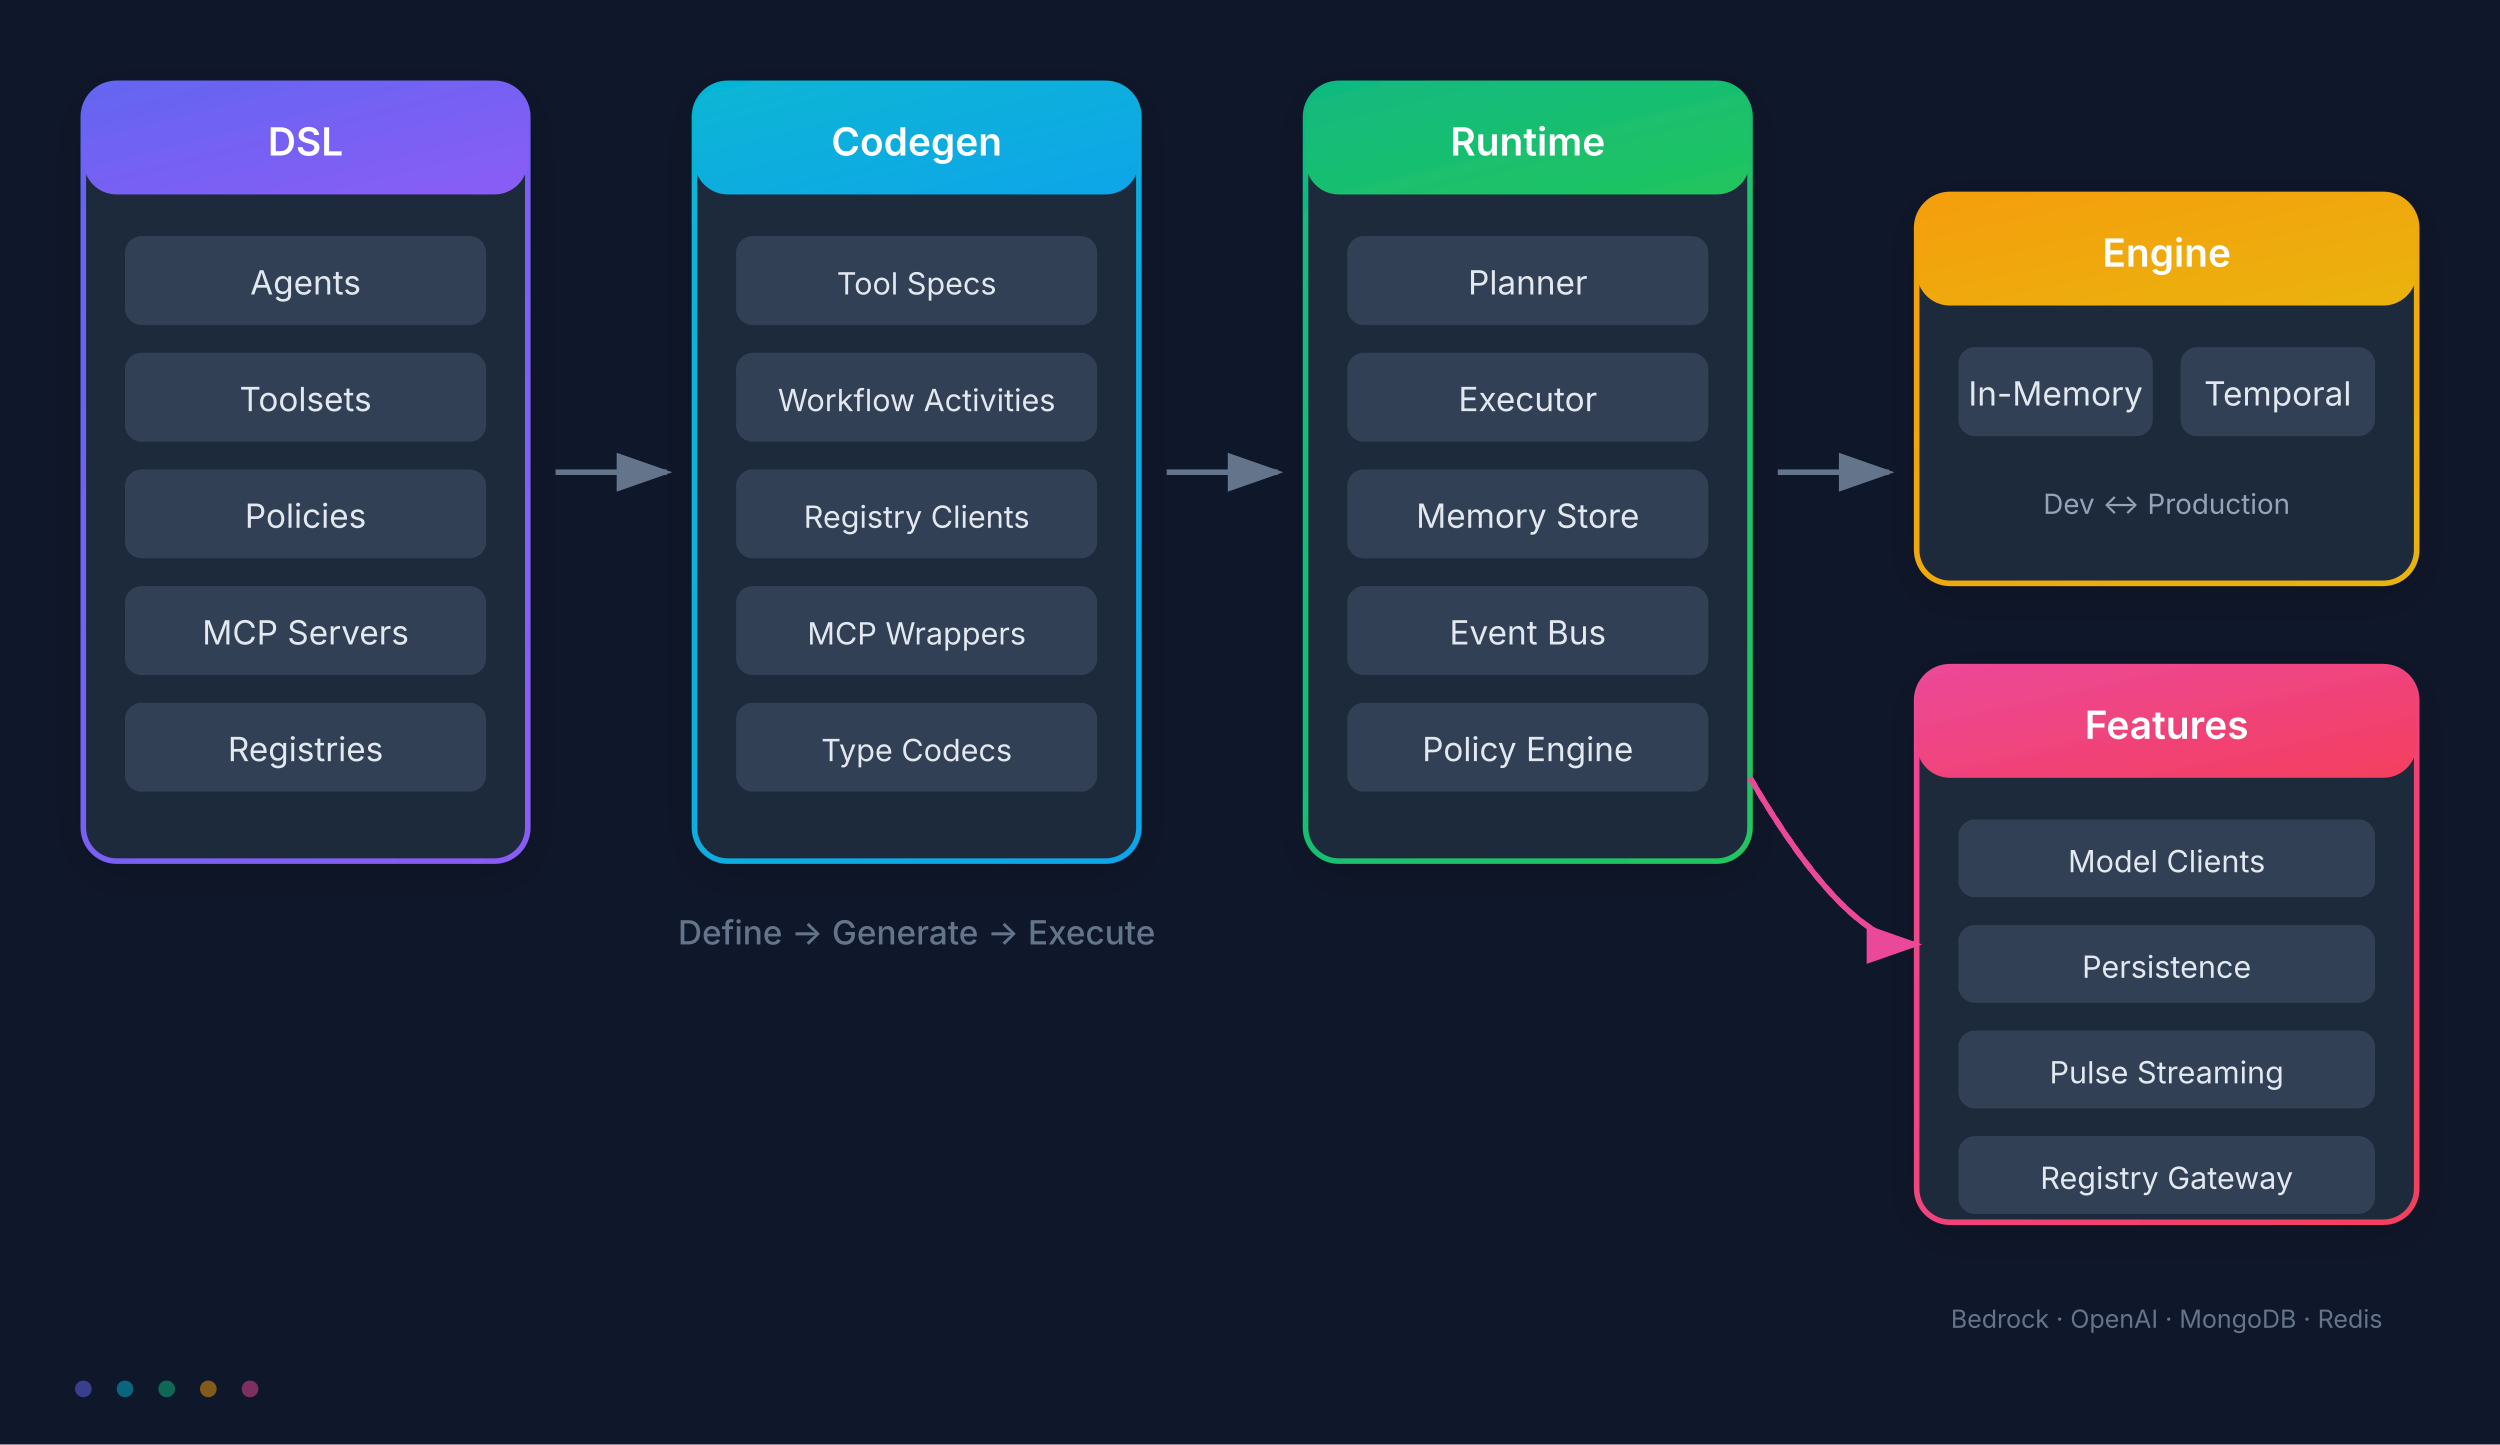
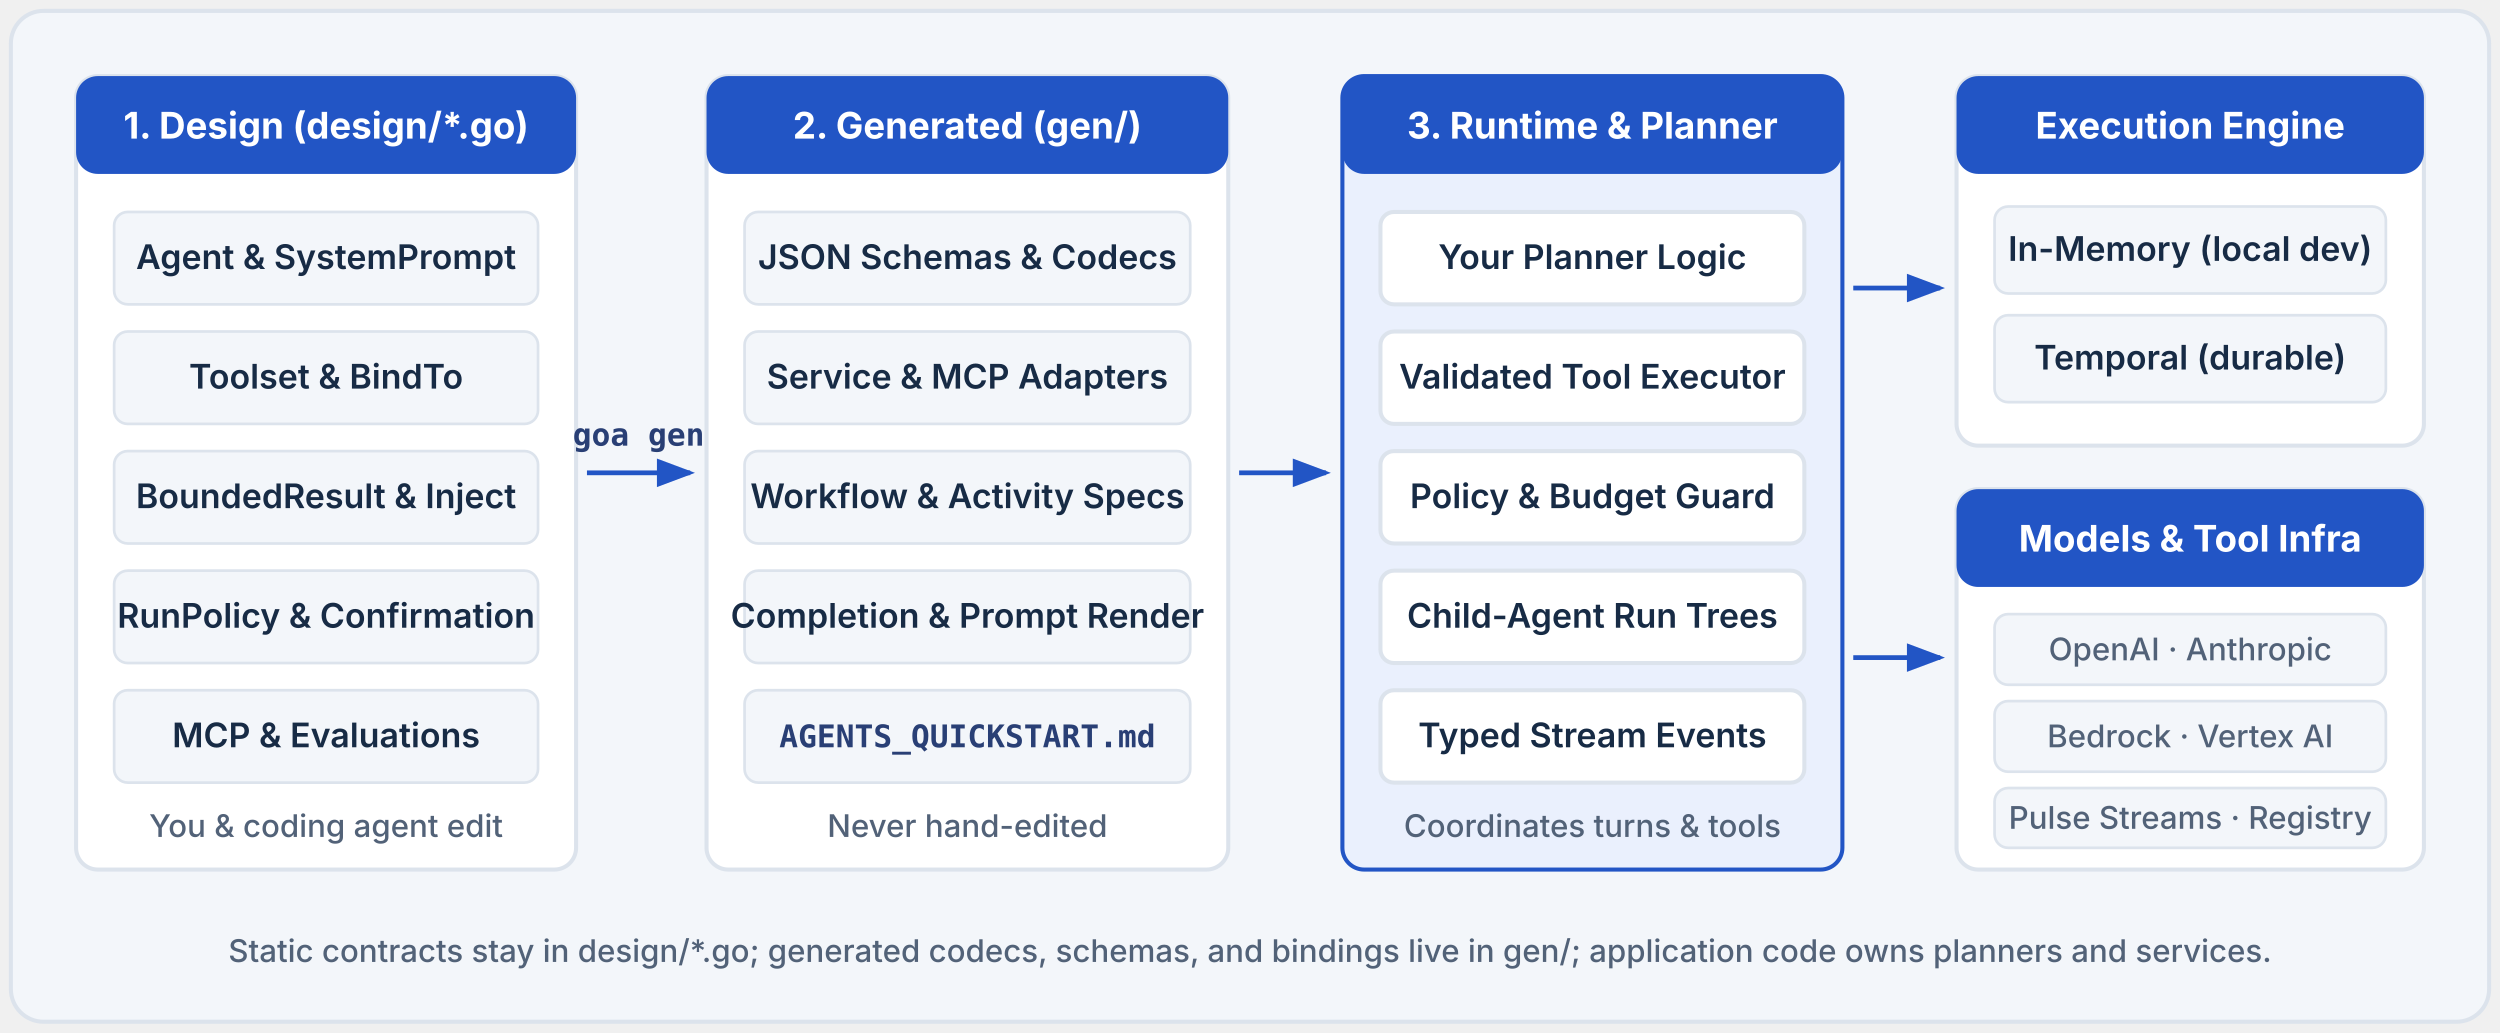
- <svg xmlns="http://www.w3.org/2000/svg" viewBox="0 0 900 520" fill="none">
+ <svg xmlns="http://www.w3.org/2000/svg" viewBox="0 0 920 380" role="img" aria-label="Goa-AI architecture: Design DSL compiles into generated typed packages, executed by the Runtime over In-Memory or Temporal engines and model/tool adapters">
+   <style>
+     .bg { fill: #f3f6fa; stroke: #dce3ec; stroke-width: 1.5; }
+     .panel { fill: #ffffff; stroke: #dce3ec; stroke-width: 1.5; }
+     .panel-accent { fill: #eaf0fd; stroke: #2255c5; stroke-width: 1.5; }
+     .head { fill: #2255c5; }
+     .head-ink { fill: #ffffff; font: 700 13.5px -apple-system, BlinkMacSystemFont, "Segoe UI", sans-serif; }
+     .chip { fill: #f3f6fa; stroke: #dce3ec; stroke-width: 1; }
+     .ink { fill: #172b45; font: 600 12.5px -apple-system, BlinkMacSystemFont, "Segoe UI", sans-serif; }
+     .muted { fill: #526278; font: 500 11.5px -apple-system, BlinkMacSystemFont, "Segoe UI", sans-serif; }
+     .mono { fill: #293f75; font: 600 11.5px "SFMono-Regular", Consolas, monospace; }
+     .wire { stroke: #2255c5; stroke-width: 1.75; fill: none; }
+     .arrow { fill: #2255c5; }
+     @media (prefers-color-scheme: dark) {
+       .bg { fill: #192a40; stroke: #35475e; }
+       .panel { fill: #1b2d43; stroke: #35475e; }
+       .panel-accent { fill: #293f60; stroke: #a9c5ff; }
+       .head { fill: #293f60; }
+       .head-ink { fill: #edf2f9; }
+       .chip { fill: #142133; stroke: #35475e; }
+       .ink { fill: #edf2f9; }
+       .muted { fill: #b0bfd1; }
+       .mono { fill: #c2d5ff; }
+       .wire { stroke: #a9c5ff; }
+       .arrow { fill: #a9c5ff; }
+     }
+   </style>
  <defs>
-     <linearGradient id="dslGrad" x1="0%" y1="0%" x2="100%" y2="100%">
-       <stop offset="0%" stop-color="#6366f1" />
-       <stop offset="100%" stop-color="#8b5cf6" />
-     </linearGradient>
-     <linearGradient id="codegenGrad" x1="0%" y1="0%" x2="100%" y2="100%">
-       <stop offset="0%" stop-color="#06b6d4" />
-       <stop offset="100%" stop-color="#0ea5e9" />
-     </linearGradient>
-     <linearGradient id="runtimeGrad" x1="0%" y1="0%" x2="100%" y2="100%">
-       <stop offset="0%" stop-color="#10b981" />
-       <stop offset="100%" stop-color="#22c55e" />
-     </linearGradient>
-     <linearGradient id="engineGrad" x1="0%" y1="0%" x2="100%" y2="100%">
-       <stop offset="0%" stop-color="#f59e0b" />
-       <stop offset="100%" stop-color="#eab308" />
-     </linearGradient>
-     <linearGradient id="featuresGrad" x1="0%" y1="0%" x2="100%" y2="100%">
-       <stop offset="0%" stop-color="#ec4899" />
-       <stop offset="100%" stop-color="#f43f5e" />
-     </linearGradient>
-     <linearGradient id="arrowGrad" x1="0%" y1="0%" x2="100%" y2="0%">
-       <stop offset="0%" stop-color="#64748b" />
-       <stop offset="100%" stop-color="#94a3b8" />
-     </linearGradient>
-     <filter id="shadow" x="-10%" y="-10%" width="120%" height="120%">
-       <feDropShadow dx="0" dy="4" stdDeviation="8" flood-color="#000" flood-opacity="0.15" />
-     </filter>
-     <marker id="arrowhead" markerWidth="10" markerHeight="7" refX="9" refY="3.5" orient="auto">
-       <polygon points="0 0, 10 3.5, 0 7" fill="#64748b" />
-     </marker>
-     <marker id="arrowheadBi" markerWidth="10" markerHeight="7" refX="9" refY="3.5" orient="auto">
-       <polygon points="0 0, 10 3.5, 0 7" fill="#ec4899" />
+     <marker id="arr" markerWidth="8" markerHeight="6" refX="7" refY="3" orient="auto">
+       <polygon points="0 0, 8 3, 0 6" class="arrow" />
    </marker>
  </defs>
-   <rect width="900" height="520" fill="#0f172a" />
-   <g filter="url(#shadow)">
-     <rect x="30" y="30" width="160" height="280" rx="12" fill="#1e293b" stroke="url(#dslGrad)" stroke-width="2" />
-     <rect x="30" y="30" width="160" height="40" rx="12" fill="url(#dslGrad)" />
-     <text x="110" y="56" text-anchor="middle" fill="white" font-family="Inter, system-ui, sans-serif" font-size="14" font-weight="600">DSL</text>
-     <g fill="#e2e8f0" font-family="Inter, system-ui, sans-serif" font-size="12">
-       <rect x="45" y="85" width="130" height="32" rx="6" fill="#334155" />
-       <text x="110" y="106" text-anchor="middle">Agents</text>
-       <rect x="45" y="127" width="130" height="32" rx="6" fill="#334155" />
-       <text x="110" y="148" text-anchor="middle">Toolsets</text>
-       <rect x="45" y="169" width="130" height="32" rx="6" fill="#334155" />
-       <text x="110" y="190" text-anchor="middle">Policies</text>
-       <rect x="45" y="211" width="130" height="32" rx="6" fill="#334155" />
-       <text x="110" y="232" text-anchor="middle">MCP Servers</text>
-       <rect x="45" y="253" width="130" height="32" rx="6" fill="#334155" />
-       <text x="110" y="274" text-anchor="middle">Registries</text>
-     </g>
-   </g>
-   <path d="M 200 170 L 240 170" stroke="#64748b" stroke-width="2" marker-end="url(#arrowhead)" />
-   <g filter="url(#shadow)">
-     <rect x="250" y="30" width="160" height="280" rx="12" fill="#1e293b" stroke="url(#codegenGrad)" stroke-width="2" />
-     <rect x="250" y="30" width="160" height="40" rx="12" fill="url(#codegenGrad)" />
-     <text x="330" y="56" text-anchor="middle" fill="white" font-family="Inter, system-ui, sans-serif" font-size="14" font-weight="600">Codegen</text>
-     <g fill="#e2e8f0" font-family="Inter, system-ui, sans-serif" font-size="11">
-       <rect x="265" y="85" width="130" height="32" rx="6" fill="#334155" />
-       <text x="330" y="106" text-anchor="middle">Tool Specs</text>
-       <rect x="265" y="127" width="130" height="32" rx="6" fill="#334155" />
-       <text x="330" y="148" text-anchor="middle">Workflow Activities</text>
-       <rect x="265" y="169" width="130" height="32" rx="6" fill="#334155" />
-       <text x="330" y="190" text-anchor="middle">Registry Clients</text>
-       <rect x="265" y="211" width="130" height="32" rx="6" fill="#334155" />
-       <text x="330" y="232" text-anchor="middle">MCP Wrappers</text>
-       <rect x="265" y="253" width="130" height="32" rx="6" fill="#334155" />
-       <text x="330" y="274" text-anchor="middle">Type Codecs</text>
-     </g>
-   </g>
-   <path d="M 420 170 L 460 170" stroke="#64748b" stroke-width="2" marker-end="url(#arrowhead)" />
-   <g filter="url(#shadow)">
-     <rect x="470" y="30" width="160" height="280" rx="12" fill="#1e293b" stroke="url(#runtimeGrad)" stroke-width="2" />
-     <rect x="470" y="30" width="160" height="40" rx="12" fill="url(#runtimeGrad)" />
-     <text x="550" y="56" text-anchor="middle" fill="white" font-family="Inter, system-ui, sans-serif" font-size="14" font-weight="600">Runtime</text>
-     <g fill="#e2e8f0" font-family="Inter, system-ui, sans-serif" font-size="12">
-       <rect x="485" y="85" width="130" height="32" rx="6" fill="#334155" />
-       <text x="550" y="106" text-anchor="middle">Planner</text>
-       <rect x="485" y="127" width="130" height="32" rx="6" fill="#334155" />
-       <text x="550" y="148" text-anchor="middle">Executor</text>
-       <rect x="485" y="169" width="130" height="32" rx="6" fill="#334155" />
-       <text x="550" y="190" text-anchor="middle">Memory Store</text>
-       <rect x="485" y="211" width="130" height="32" rx="6" fill="#334155" />
-       <text x="550" y="232" text-anchor="middle">Event Bus</text>
-       <rect x="485" y="253" width="130" height="32" rx="6" fill="#334155" />
-       <text x="550" y="274" text-anchor="middle">Policy Engine</text>
-     </g>
-   </g>
-   <path d="M 640 170 L 680 170" stroke="#64748b" stroke-width="2" marker-end="url(#arrowhead)" />
-   <g filter="url(#shadow)">
-     <rect x="690" y="70" width="180" height="140" rx="12" fill="#1e293b" stroke="url(#engineGrad)" stroke-width="2" />
-     <rect x="690" y="70" width="180" height="40" rx="12" fill="url(#engineGrad)" />
-     <text x="780" y="96" text-anchor="middle" fill="white" font-family="Inter, system-ui, sans-serif" font-size="14" font-weight="600">Engine</text>
-     <g fill="#e2e8f0" font-family="Inter, system-ui, sans-serif" font-size="12">
-       <rect x="705" y="125" width="70" height="32" rx="6" fill="#334155" />
-       <text x="740" y="146" text-anchor="middle">In-Memory</text>
-       <rect x="785" y="125" width="70" height="32" rx="6" fill="#334155" />
-       <text x="820" y="146" text-anchor="middle">Temporal</text>
-       <text x="780" y="185" text-anchor="middle" fill="#94a3b8" font-size="10">Dev ↔ Production</text>
-     </g>
-   </g>
-   <g filter="url(#shadow)">
-     <rect x="690" y="240" width="180" height="200" rx="12" fill="#1e293b" stroke="url(#featuresGrad)" stroke-width="2" />
-     <rect x="690" y="240" width="180" height="40" rx="12" fill="url(#featuresGrad)" />
-     <text x="780" y="266" text-anchor="middle" fill="white" font-family="Inter, system-ui, sans-serif" font-size="14" font-weight="600">Features</text>
-     <g fill="#e2e8f0" font-family="Inter, system-ui, sans-serif" font-size="11">
-       <rect x="705" y="295" width="150" height="28" rx="6" fill="#334155" />
-       <text x="780" y="314" text-anchor="middle">Model Clients</text>
-       <rect x="705" y="333" width="150" height="28" rx="6" fill="#334155" />
-       <text x="780" y="352" text-anchor="middle">Persistence</text>
-       <rect x="705" y="371" width="150" height="28" rx="6" fill="#334155" />
-       <text x="780" y="390" text-anchor="middle">Pulse Streaming</text>
-       <rect x="705" y="409" width="150" height="28" rx="6" fill="#334155" />
-       <text x="780" y="428" text-anchor="middle">Registry Gateway</text>
-     </g>
-   </g>
-   <path d="M 630 280 Q 665 340 690 340" stroke="#ec4899" stroke-width="2" fill="none" marker-end="url(#arrowheadBi)" />
-   <path d="M 690 340 Q 665 340 630 280" stroke="#ec4899" stroke-width="2" fill="none" stroke-dasharray="4 2" />
-   <g fill="#64748b" font-family="Inter, system-ui, sans-serif" font-size="9">
-     <text x="780" y="478" text-anchor="middle">Bedrock · OpenAI · MongoDB · Redis</text>
-   </g>
-   <text x="330" y="340" text-anchor="middle" fill="#64748b" font-family="Inter, system-ui, sans-serif" font-size="12" font-weight="500">Define → Generate → Execute</text>
-   <circle cx="30" cy="500" r="3" fill="#6366f1" opacity="0.5" />
-   <circle cx="45" cy="500" r="3" fill="#06b6d4" opacity="0.5" />
-   <circle cx="60" cy="500" r="3" fill="#10b981" opacity="0.5" />
-   <circle cx="75" cy="500" r="3" fill="#f59e0b" opacity="0.5" />
-   <circle cx="90" cy="500" r="3" fill="#ec4899" opacity="0.5" />
+   <rect x="4" y="4" width="912" height="372" rx="12" class="bg" />
+   <rect x="28" y="28" width="184" height="292" rx="8" class="panel" />
+   <rect x="28" y="28" width="184" height="36" rx="8" class="head" />
+   <text x="120" y="51" text-anchor="middle" class="head-ink">1. Design (design/*.go)</text>
+   <rect x="42" y="78" width="156" height="34" rx="5" class="chip" />
+   <text x="120" y="99" text-anchor="middle" class="ink">Agent &amp; SystemPrompt</text>
+   <rect x="42" y="122" width="156" height="34" rx="5" class="chip" />
+   <text x="120" y="143" text-anchor="middle" class="ink">Toolset &amp; BindTo</text>
+   <rect x="42" y="166" width="156" height="34" rx="5" class="chip" />
+   <text x="120" y="187" text-anchor="middle" class="ink">BoundedResult &amp; Inject</text>
+   <rect x="42" y="210" width="156" height="34" rx="5" class="chip" />
+   <text x="120" y="231" text-anchor="middle" class="ink">RunPolicy &amp; Confirmation</text>
+   <rect x="42" y="254" width="156" height="34" rx="5" class="chip" />
+   <text x="120" y="275" text-anchor="middle" class="ink">MCP &amp; Evaluations</text>
+   <text x="120" y="308" text-anchor="middle" class="muted">You &amp; coding agent edit</text>
+   <line x1="216" y1="174" x2="254" y2="174" class="wire" marker-end="url(#arr)" />
+   <text x="235" y="164" text-anchor="middle" class="mono">goa gen</text>
+   <rect x="260" y="28" width="192" height="292" rx="8" class="panel" />
+   <rect x="260" y="28" width="192" height="36" rx="8" class="head" />
+   <text x="356" y="51" text-anchor="middle" class="head-ink">2. Generated (gen/)</text>
+   <rect x="274" y="78" width="164" height="34" rx="5" class="chip" />
+   <text x="356" y="99" text-anchor="middle" class="ink">JSON Schemas &amp; Codecs</text>
+   <rect x="274" y="122" width="164" height="34" rx="5" class="chip" />
+   <text x="356" y="143" text-anchor="middle" class="ink">Service &amp; MCP Adapters</text>
+   <rect x="274" y="166" width="164" height="34" rx="5" class="chip" />
+   <text x="356" y="187" text-anchor="middle" class="ink">Workflow &amp; Activity Specs</text>
+   <rect x="274" y="210" width="164" height="34" rx="5" class="chip" />
+   <text x="356" y="231" text-anchor="middle" class="ink">Completion &amp; Prompt Render</text>
+   <rect x="274" y="254" width="164" height="34" rx="5" class="chip" />
+   <text x="356" y="275" text-anchor="middle" class="mono">AGENTS_QUICKSTART.md</text>
+   <text x="356" y="308" text-anchor="middle" class="muted">Never hand-edited</text>
+   <line x1="456" y1="174" x2="488" y2="174" class="wire" marker-end="url(#arr)" />
+   <rect x="494" y="28" width="184" height="292" rx="8" class="panel-accent" />
+   <rect x="494" y="28" width="184" height="36" rx="8" class="head" />
+   <text x="586" y="51" text-anchor="middle" class="head-ink">3. Runtime &amp; Planner</text>
+   <rect x="508" y="78" width="156" height="34" rx="5" class="panel" />
+   <text x="586" y="99" text-anchor="middle" class="ink">Your Planner Logic</text>
+   <rect x="508" y="122" width="156" height="34" rx="5" class="panel" />
+   <text x="586" y="143" text-anchor="middle" class="ink">Validated Tool Executor</text>
+   <rect x="508" y="166" width="156" height="34" rx="5" class="panel" />
+   <text x="586" y="187" text-anchor="middle" class="ink">Policy &amp; Budget Guard</text>
+   <rect x="508" y="210" width="156" height="34" rx="5" class="panel" />
+   <text x="586" y="231" text-anchor="middle" class="ink">Child-Agent Run Trees</text>
+   <rect x="508" y="254" width="156" height="34" rx="5" class="panel" />
+   <text x="586" y="275" text-anchor="middle" class="ink">Typed Stream Events</text>
+   <text x="586" y="308" text-anchor="middle" class="muted">Coordinates turns &amp; tools</text>
+   <line x1="682" y1="106" x2="714" y2="106" class="wire" marker-end="url(#arr)" />
+   <line x1="682" y1="242" x2="714" y2="242" class="wire" marker-end="url(#arr)" />
+   <rect x="720" y="28" width="172" height="136" rx="8" class="panel" />
+   <rect x="720" y="28" width="172" height="36" rx="8" class="head" />
+   <text x="806" y="51" text-anchor="middle" class="head-ink">Execution Engine</text>
+   <rect x="734" y="76" width="144" height="32" rx="5" class="chip" />
+   <text x="806" y="96" text-anchor="middle" class="ink">In-Memory (local dev)</text>
+   <rect x="734" y="116" width="144" height="32" rx="5" class="chip" />
+   <text x="806" y="136" text-anchor="middle" class="ink">Temporal (durable)</text>
+   <rect x="720" y="180" width="172" height="140" rx="8" class="panel" />
+   <rect x="720" y="180" width="172" height="36" rx="8" class="head" />
+   <text x="806" y="203" text-anchor="middle" class="head-ink">Models &amp; Tool Infra</text>
+   <rect x="734" y="226" width="144" height="26" rx="5" class="chip" />
+   <text x="806" y="243" text-anchor="middle" class="muted">OpenAI · Anthropic</text>
+   <rect x="734" y="258" width="144" height="26" rx="5" class="chip" />
+   <text x="806" y="275" text-anchor="middle" class="muted">Bedrock · Vertex AI</text>
+   <rect x="734" y="290" width="144" height="22" rx="5" class="chip" />
+   <text x="806" y="305" text-anchor="middle" class="muted">Pulse Streams · Registry</text>
+   <text x="460" y="354" text-anchor="middle" class="muted">Static contracts stay in design/*.go; generated codecs, schemas, and bindings live in gen/; application code owns planners and services.</text>
</svg>
